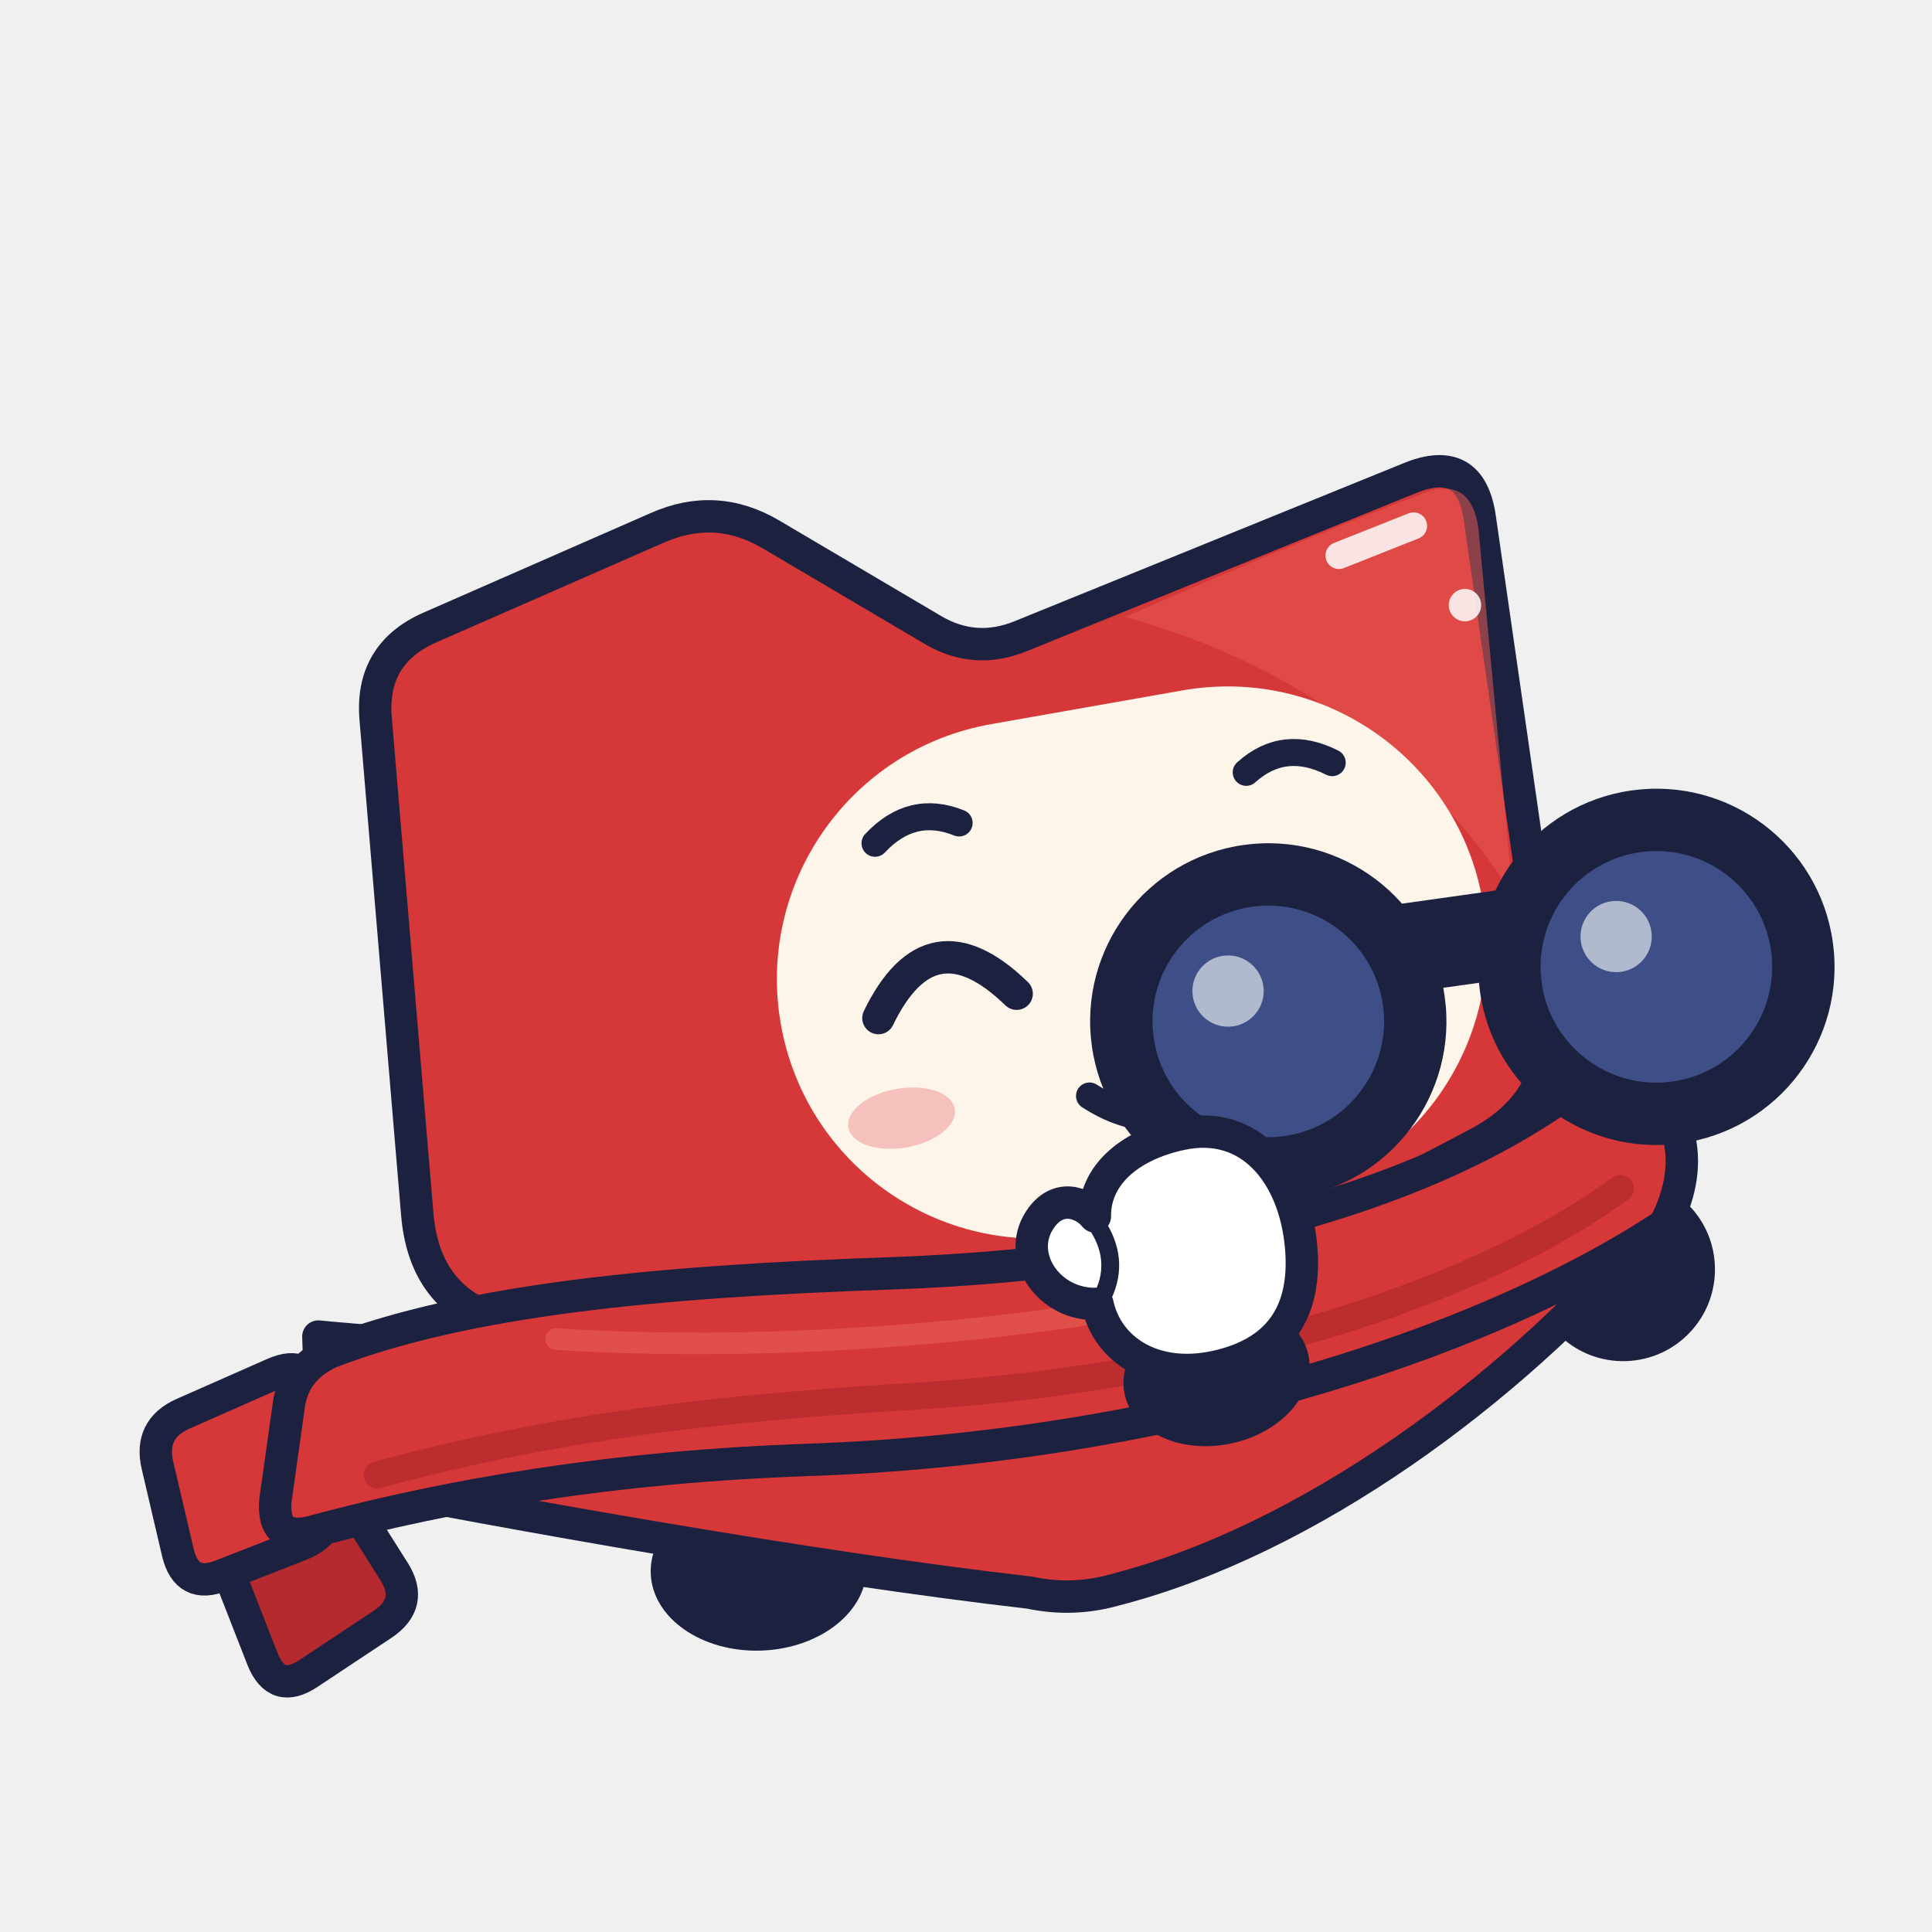
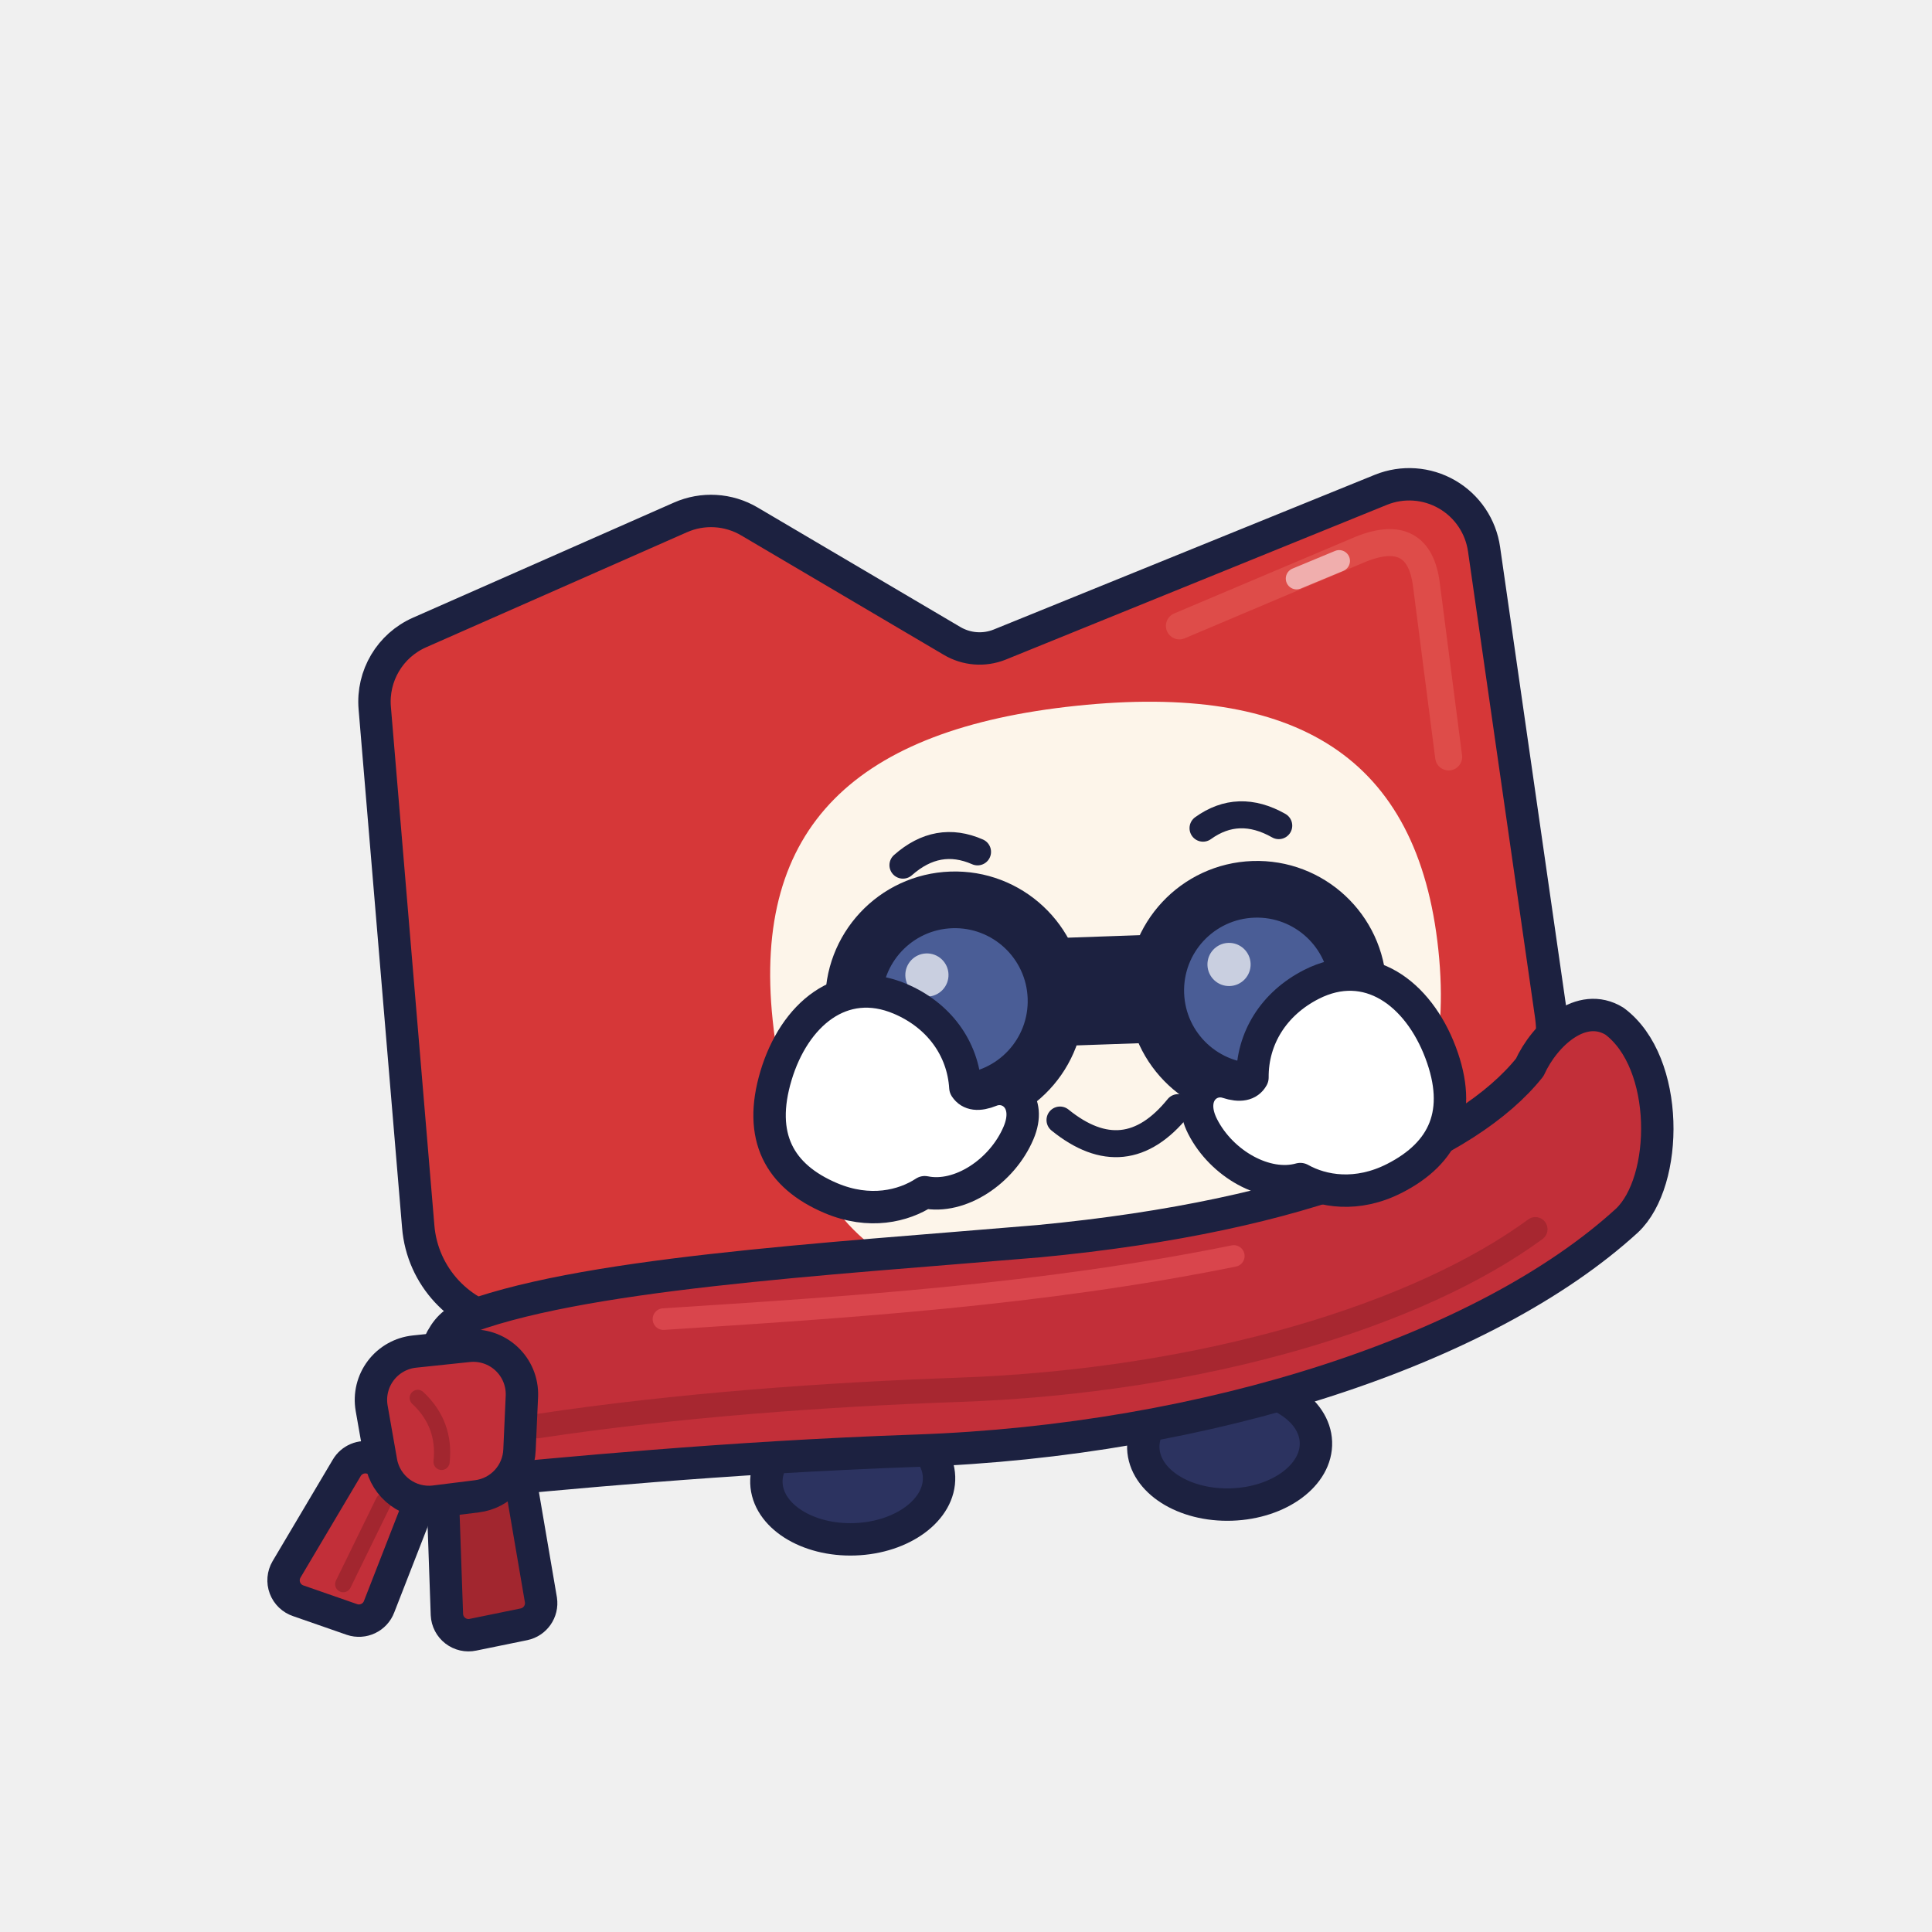
<svg xmlns="http://www.w3.org/2000/svg" viewBox="0 0 340 340" width="340" height="340">
-   <g transform="translate(170.0,178.0) rotate(-2) scale(0.95,0.95) translate(-108,-104)">
-     <ellipse cx="66" cy="206" rx="20" ry="15" fill="#1c2140" />
-     <ellipse cx="228" cy="156" rx="17" ry="17" fill="#1c2140" />
-     <path d="M-14,160 C60,170 150,158 228,132 Q234,140 232,150 C206,178 168,204 132,212 Q124,214 116,212 C76,206 20,194 -14,186 Z" fill="#d63738" stroke="#1c2140" stroke-width="6" stroke-linejoin="round" stroke-linecap="round" />
-     <path d="M-18.1,189.4 L-27.9,194.6 Q-34,198 -31.6,204.6 L-26.4,219.4 Q-24,226 -18.0,222.3 L-4.0,213.7 Q2,210 -1.5,204.0 L-8.5,192.0 Q-12,186 -18.1,189.4 Z" fill="#b52a2e" stroke="#1c2140" stroke-width="6" stroke-linejoin="round" stroke-linecap="round" />
-     <path d="M-22.5,166.6 L-39.5,173.4 Q-46,176 -44.6,182.9 L-41.4,199.1 Q-40,206 -33.4,203.6 L-18.6,198.4 Q-12,196 -12.9,189.1 L-15.1,170.9 Q-16,164 -22.5,166.6 Z" fill="#d63738" stroke="#1c2140" stroke-width="6" stroke-linejoin="round" stroke-linecap="round" />
-     <path d="M11.1,29.5 L53.9,12.5 Q65,8 75.1,14.5 L104.4,33.2 Q112,38 120.5,34.9 L193.7,8.1 Q205,4 206.3,15.9 L216.1,106.1 Q218,124 201.8,131.8 L131.6,165.6 Q110,176 86.4,171.5 L23.7,159.4 Q6,156 5.1,138.0 L0.6,46.0 Q0,34 11.1,29.5 Z" fill="#d63738" stroke="#1c2140" stroke-width="6" stroke-linejoin="round" stroke-linecap="round" />
-     <path d="M140,32 Q170,20 196,11 Q205,8 206,18 L210,86 C196,62 172,42 140,32 Z" fill="#e65a52" opacity=".55" />
-     <path d="M180,22 L194,17" stroke="#ffffff" stroke-width="5" stroke-linecap="round" opacity=".85" />
-     <circle cx="203" cy="32" r="3" fill="#ffffff" opacity=".85" />
-     <g transform="rotate(-8,139,96)">
-       <rect x="73" y="48" width="132" height="96" rx="48" fill="#fdf5ea" />
-       <ellipse cx="92" cy="117" rx="10" ry="5.5" fill="#e8606a" opacity=".35" />
-       <ellipse cx="184" cy="117" rx="10" ry="5.5" fill="#e8606a" opacity=".35" />
-       <path d="M91,98 Q104,80 117,98" fill="none" stroke="#1c2140" stroke-width="6" stroke-linejoin="round" stroke-linecap="round" />
-       <path d="M161,98 Q174,80 187,98" fill="none" stroke="#1c2140" stroke-width="6" stroke-linejoin="round" stroke-linecap="round" />
-       <path d="M96,66 Q104,60 112,65" fill="none" stroke="#1c2140" stroke-width="5" stroke-linejoin="round" stroke-linecap="round" />
-       <path d="M166,65 Q174,60 182,66" fill="none" stroke="#1c2140" stroke-width="5" stroke-linejoin="round" stroke-linecap="round" />
-       <path d="M127,119 Q140,131 153,119" fill="none" stroke="#1c2140" stroke-width="5" stroke-linejoin="round" stroke-linecap="round" />
+   <g transform="translate(170.0,178.0) rotate(-2) scale(0.95) translate(-108,-104)">
+     <ellipse cx="84" cy="190" rx="16" ry="11" fill="#2c3360" stroke="#1c2140" stroke-width="6.00" stroke-linejoin="round" stroke-linecap="round" />
+     <ellipse cx="154" cy="186" rx="16" ry="11" fill="#2c3360" stroke="#1c2140" stroke-width="6.00" stroke-linejoin="round" stroke-linecap="round" />
+     <path d="M11.4,185.5 L18.0,184.6 A4.0,4.0 0 0 1 22.5,188.0 L25.5,210.2 A4.0,4.0 0 0 1 22.2,214.6 L12.7,216.2 A4.0,4.0 0 0 1 8.0,212.3 L8.0,189.5 A4.0,4.0 0 0 1 11.4,185.5 Z" fill="#a2262f" stroke="#1c2140" stroke-width="6.00" stroke-linejoin="round" stroke-linecap="round" />
+     <path d="M-5.1,182.8 L1.6,184.8 A4.0,4.0 0 0 1 4.2,190.2 L-4.5,210.4 A4.0,4.0 0 0 1 -9.6,212.6 L-19.4,208.8 A4.0,4.0 0 0 1 -21.4,202.9 L-9.6,184.5 A4.0,4.0 0 0 1 -5.1,182.8 Z" fill="#c22f39" stroke="#1c2140" stroke-width="6.00" stroke-linejoin="round" stroke-linecap="round" />
+     <path d="M-3,191 L-11,206" fill="none" stroke="#a2262f" stroke-width="3" stroke-linecap="round" />
+     <path d="M9.3,30.3 L58.3,10.7 A14.0,14.0 0 0 1 71.1,11.9 L107.8,35.3 A10.0,10.0 0 0 0 116.6,36.3 L188.2,10.1 A14.0,14.0 0 0 1 206.9,21.8 L216.3,108.6 A22.0,22.0 0 0 1 204.0,130.7 L117.7,172.3 A26.0,26.0 0 0 1 101.6,174.4 L21.4,159.0 A20.0,20.0 0 0 1 5.2,140.3 L0.5,44.0 A14.0,14.0 0 0 1 9.3,30.3 Z" fill="#d63738" />
+     <path d="M150,34 L184,21 Q195,17 196,28 L199,60" fill="none" stroke="#e8665d" stroke-width="5" stroke-linecap="round" stroke-linejoin="round" opacity=".45" />
+     <path d="M172,26 L180,23" stroke="#ffffff" stroke-width="4" stroke-linecap="round" opacity=".55" />
+     <path d="M9.3,30.3 L58.3,10.7 A14.0,14.0 0 0 1 71.1,11.9 L107.8,35.3 A10.0,10.0 0 0 0 116.6,36.3 L188.2,10.1 A14.0,14.0 0 0 1 206.9,21.8 L216.3,108.6 A22.0,22.0 0 0 1 204.0,130.7 L117.7,172.3 A26.0,26.0 0 0 1 101.6,174.4 L21.4,159.0 A20.0,20.0 0 0 1 5.2,140.3 L0.5,44.0 A14.0,14.0 0 0 1 9.3,30.3 Z" fill="none" stroke="#1c2140" stroke-width="6.00" stroke-linejoin="round" stroke-linecap="round" />
+     <g transform="rotate(-4,134,100)">
+       <path d="M134,48 C175,48 196,64 196,100 C196,136 175,152 134,152 C92,160 72,142 72,100 C72,64 93,48 134,48 Z" fill="#fdf5ea" />
+       <ellipse cx="96" cy="122" rx="9" ry="5" fill="#ef7f86" opacity=".4" />
+       <ellipse cx="172" cy="122" rx="9" ry="5" fill="#ef7f86" opacity=".4" />
+       <path d="M99,74 Q106,69 113,73" fill="none" stroke="#1c2140" stroke-width="5.00" stroke-linejoin="round" stroke-linecap="round" />
+       <path d="M155,73 Q162,69 169,74" fill="none" stroke="#1c2140" stroke-width="5.00" stroke-linejoin="round" stroke-linecap="round" />
+       <path d="M123,124 Q134,135 145,124" fill="none" stroke="#1c2140" stroke-width="5.00" stroke-linejoin="round" stroke-linecap="round" />
    </g>
-     <path d="M228,116 C200,140 150,152 92,152 C50,152 14,154 -12,163 Q-19,166 -20,173 L-23,190 Q-24,198 -16,196 C10,190 40,186 76,186 C140,186 200,170 236,148 Q246,130 228,116 Z" fill="#d63738" stroke="#1c2140" stroke-width="6" stroke-linejoin="round" stroke-linecap="round" />
-     <path d="M-4,186 C30,178 60,176 92,175 C150,174 200,160 228,141" fill="none" stroke="#b52a2e" stroke-width="5" stroke-linecap="round" opacity=".8" />
-     <path d="M30,162 C70,166 120,164 160,156" fill="none" stroke="#e65a52" stroke-width="4" stroke-linecap="round" opacity=".7" />
-     <g transform="translate(200,104) rotate(-6) scale(1.65)">
-       <path d="M-8,-6 L8,-6" stroke="#1c2140" stroke-width="10" stroke-linecap="round" />
-       <circle cx="-22" cy="0" r="20" fill="#1c2140" />
-       <circle cx="22" cy="0" r="20" fill="#1c2140" />
-       <circle cx="-22" cy="0" r="13" fill="#3d4f86" />
-       <circle cx="22" cy="0" r="13" fill="#3d4f86" />
-       <circle cx="-26" cy="-4" r="4" fill="#ffffff" opacity=".6" />
-       <circle cx="18" cy="-4" r="4" fill="#ffffff" opacity=".6" />
+     <path d="M212,118 C200,132 170,144 120,147 C80,149 34,150 12,158 C4,162 4,186 12,188 C30,187 60,185 96,185 C150,185 202,170 229,147 C237,140 238,118 228,110 C222,106 215,112 212,118 Z" fill="#c22f39" stroke="#1c2140" stroke-width="6.00" stroke-linejoin="round" stroke-linecap="round" />
+     <path d="M26,178 C52,175 80,174 104,174 C150,174 190,163 212,148" fill="none" stroke="#a2262f" stroke-width="4.5" stroke-linecap="round" opacity=".85" />
+     <path d="M50,159 C84,158 120,157 156,151" fill="none" stroke="#d9454c" stroke-width="4" stroke-linecap="round" />
+     <path d="M3.7,163.4 L13.7,162.7 A9.0,9.0 0 0 1 23.3,172.3 L22.5,182.3 A9.0,9.0 0 0 1 14.3,190.6 L6.5,191.3 A9.0,9.0 0 0 1 -3.2,183.6 L-4.6,173.6 A9.0,9.0 0 0 1 3.7,163.4 Z" fill="#c22f39" stroke="#1c2140" stroke-width="6.00" stroke-linejoin="round" stroke-linecap="round" />
+     <path d="M4,172 Q9,177 8,184" fill="none" stroke="#a2262f" stroke-width="3" stroke-linecap="round" />
+     <g transform="translate(134,102) rotate(0) scale(1.0)">
+       <path d="M-7.0,-8.0 L7.0,-8.0 A5.0,5.0 0 0 1 12.0,-3.0 L12.0,1.0 A5.0,5.0 0 0 1 7.0,6.0 L-7.0,6.0 A5.0,5.0 0 0 1 -12.0,1.0 L-12.0,-3.0 A5.0,5.0 0 0 1 -7.0,-8.0 Z" fill="#1c2140" stroke="#1c2140" stroke-width="6.00" stroke-linejoin="round" stroke-linecap="round" />
+       <circle cx="-28" cy="0" r="21" fill="#1c2140" stroke="#1c2140" stroke-width="6.00" stroke-linejoin="round" stroke-linecap="round" />
+       <circle cx="-28" cy="0" r="13.5" fill="#4a5d96" />
+       <circle cx="-33" cy="-5" r="4" fill="#ffffff" opacity=".7" />
+       <circle cx="28" cy="0" r="21" fill="#1c2140" stroke="#1c2140" stroke-width="6.00" stroke-linejoin="round" stroke-linecap="round" />
+       <circle cx="28" cy="0" r="13.5" fill="#4a5d96" />
+       <circle cx="23" cy="-5" r="4" fill="#ffffff" opacity=".7" />
    </g>
-     <g transform="translate(148,150) rotate(-10) scale(1.45,1.45)">
-       <ellipse cx="0" cy="16" rx="12" ry="9" fill="#1c2140" />
-       <path d="M2,-15 C11,-15 15,-7 14,2 C13,11 8,15 0,15 C-8,15 -13,10 -13,4 C-19,3 -22,-4 -18,-8 C-15,-11 -12,-9 -11,-7 C-10,-12 -5,-15 2,-15 Z" fill="#ffffff" stroke="#1c2140" stroke-width="4.138" stroke-linejoin="round" stroke-linecap="round" />
-       <path d="M-11,-6 Q-9,-1 -12,3" fill="none" stroke="#1c2140" stroke-width="2.276" stroke-linejoin="round" stroke-linecap="round" />
+     <g transform="translate(90,120) rotate(25) scale(-1.3,1.3)">
+       <path d="M2,-15 C11,-15 15,-7 14,2 C13,11 8,15 0,15 C-6,15 -10,12 -12,9 C-17,8 -21,2 -21,-4 C-21,-9 -17,-10 -15,-8 Q-13,-6 -11.5,-7 C-9,-12 -4,-15 2,-15 Z" fill="#ffffff" stroke="#1c2140" stroke-width="4.62" stroke-linejoin="round" stroke-linecap="round" />
+     </g>
+     <g transform="translate(178,120) rotate(-25) scale(1.3,1.3)">
+       <path d="M2,-15 C11,-15 15,-7 14,2 C13,11 8,15 0,15 C-6,15 -10,12 -12,9 C-17,8 -21,2 -21,-4 C-21,-9 -17,-10 -15,-8 Q-13,-6 -11.5,-7 C-9,-12 -4,-15 2,-15 Z" fill="#ffffff" stroke="#1c2140" stroke-width="4.62" stroke-linejoin="round" stroke-linecap="round" />
    </g>
  </g>
</svg>
